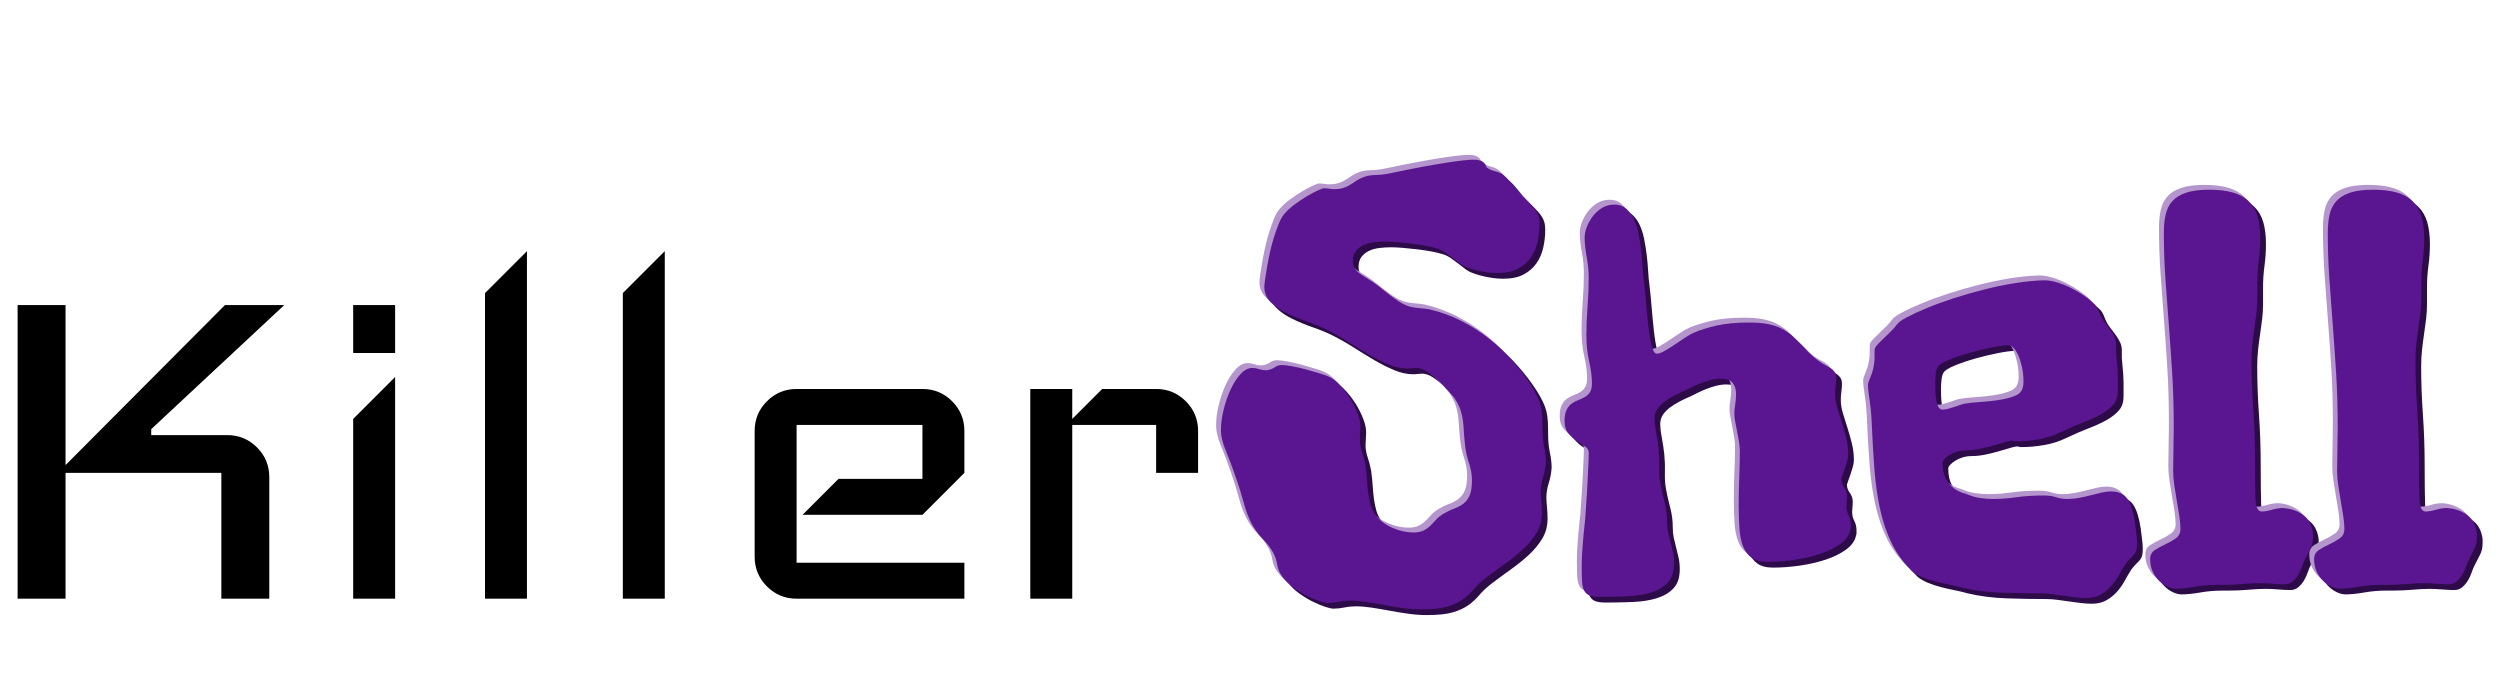
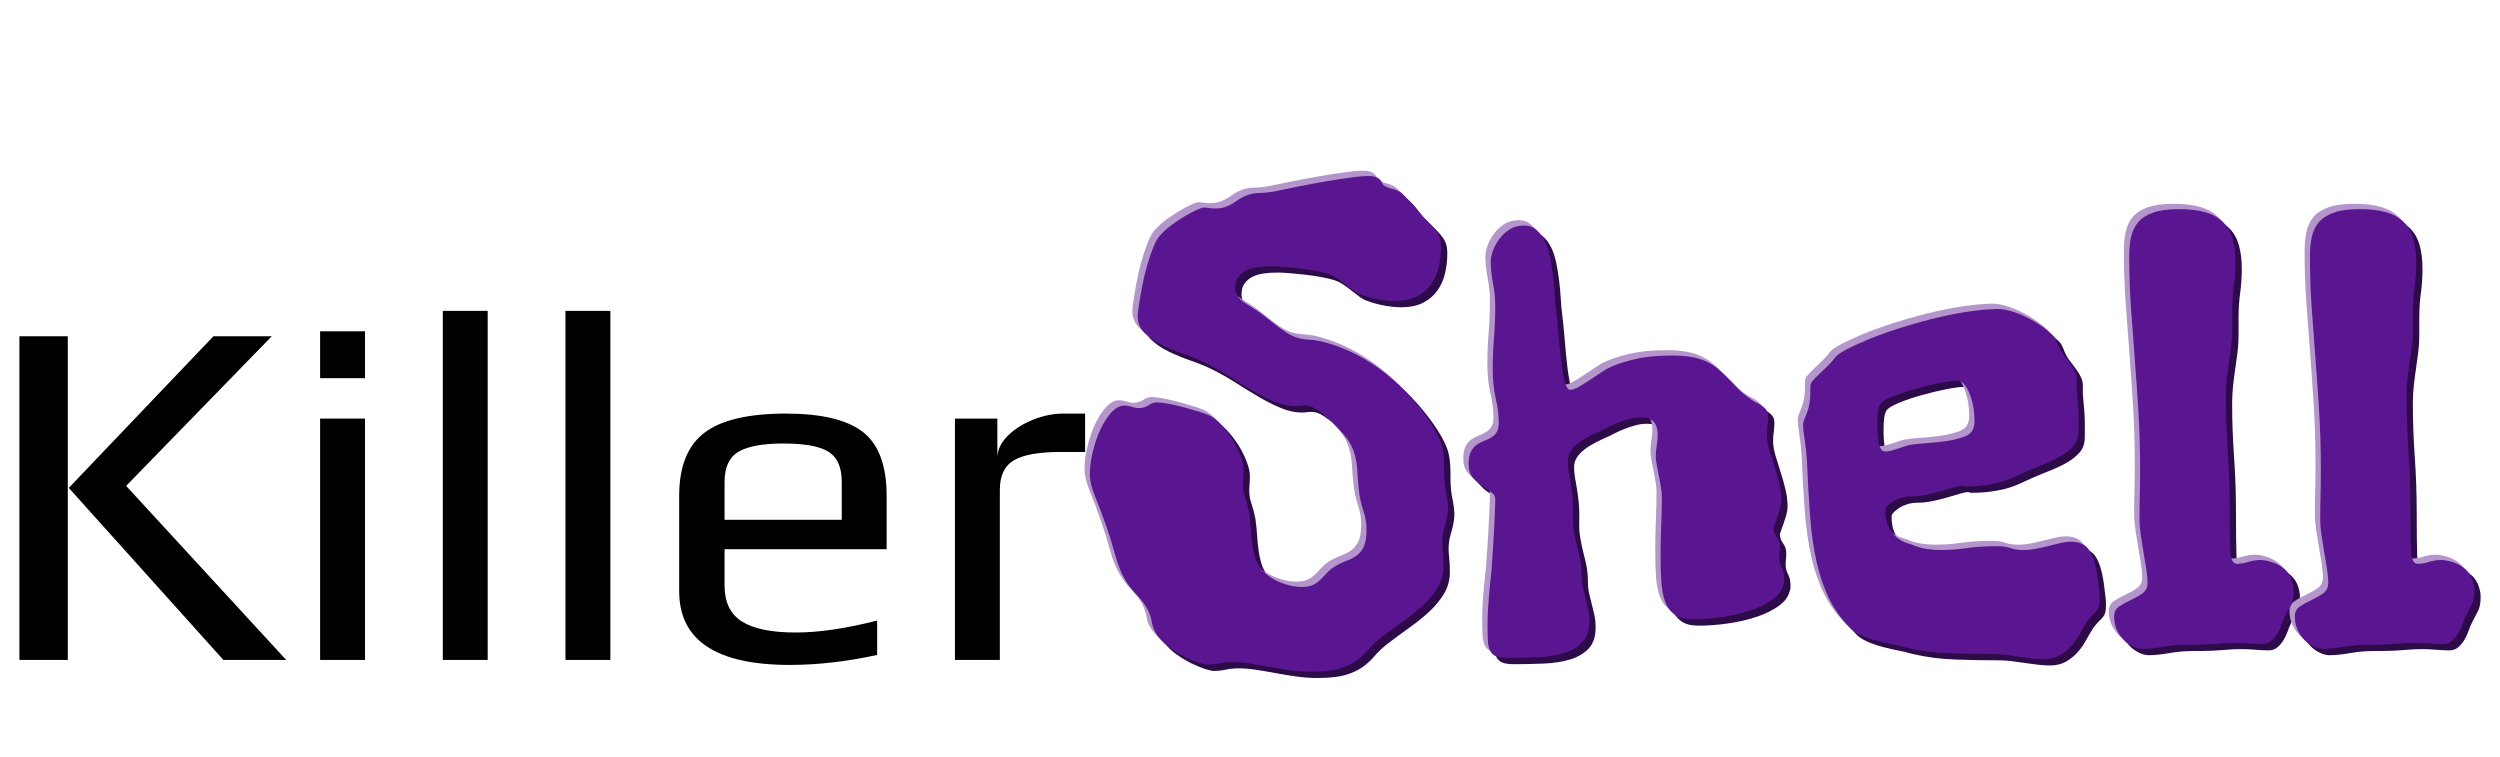
- <svg xmlns="http://www.w3.org/2000/svg" viewBox="0 0 5679 1560" role="img" aria-label="KillerShell">
+ <svg xmlns="http://www.w3.org/2000/svg" viewBox="0 0 5152 1560" role="img" aria-label="KillerShell">
  <g transform="translate(40,1360) scale(1,-1)">
-     <g fill="#000000" transform="scale(1.3612) translate(-90,0)">
-       <path d="M535 490 313 283V273H440Q469 273 489.5 252.5Q510 232 510 203V0H430V210H170V0H90V490H170V223L436 490Z" transform="translate(0,0)" />
-       <path d="M140 410H70V490H140ZM140 0H70V300L140 370Z" transform="translate(580,0)" />
-       <path d="M150 0H80V510L150 580Z" transform="translate(790,0)" />
-       <path d="M150 0H80V510L150 580Z" transform="translate(1020,0)" />
-       <path d="M420 0H140Q111 0 90.5 20.5Q70 41 70 70V280Q70 309 90.5 329.5Q111 350 140 350H350Q379 350 399.5 329.5Q420 309 420 280V210L350 140H150L210 200H350V290H140V60H420Z" transform="translate(1250,0)" />
-       <path d="M350 210H280V290H140V0H70V350H140V300L190 350H280Q309 350 329.5 329.5Q350 309 350 280Z" transform="translate(1710,0)" />
+     <g fill="#000000" transform="scale(1.0277) translate(-84,0)">
+       <path d="M84 649H181V0H84ZM183 345 473 649H590L298 349L619 0H493Z" transform="translate(0,0)" />
+       <path d="M78 659H168V565H78ZM78 484H168V0H78Z" transform="translate(609,0)" />
+       <path d="M78 700H168V0H78Z" transform="translate(855,0)" />
+       <path d="M78 700H168V0H78Z" transform="translate(1101,0)" />
+       <path d="M60 138V329Q60 417 110.5 455.5Q161 494 274 494Q381 494 428.5 457.0Q476 420 476 329V222H151V149Q151 99 186.0 77.0Q221 55 294 55Q363 55 457 79V10Q365 -10 282 -10Q60 -10 60 138ZM386 281V357Q386 401 359.5 417.5Q333 434 269 434Q207 434 179.0 417.5Q151 401 151 357V281Z" transform="translate(1347,0)" />
+       <path d="M78 484H163V405Q163 428 183.0 448.5Q203 469 234.0 481.5Q265 494 295 494H339V417H289Q225 417 196.5 400.5Q168 384 168 341V0H78Z" transform="translate(1882,0)" />
    </g>
    <g transform="translate(13,-13)">
-       <g fill="#2d0b48" stroke="#2d0b48" stroke-width="0" transform="translate(2736.1,13.5) scale(0.6615)">
+       <g fill="#2d0b48" stroke="#2d0b48" stroke-width="0" transform="translate(2208.6,13.5) scale(0.6615)">
        <path d="M1112 449Q1110 421 1102.0 396.0Q1094 371 1094 346Q1094 334 1096.0 315.0Q1098 296 1098 274Q1098 236 1080.0 206.0Q1062 176 1034.0 150.0Q1006 124 971.5 99.5Q937 75 903 49Q879 30 863.0 11.0Q847 -8 826.0 -23.0Q805 -38 773.0 -47.5Q741 -57 684 -57Q653 -57 620.5 -52.5Q588 -48 556.0 -42.0Q524 -36 494.5 -31.5Q465 -27 440 -27Q419 -27 400.0 -31.0Q381 -35 362 -35Q354 -35 334.0 -28.5Q314 -22 291.0 -10.5Q268 1 245.0 17.5Q222 34 207 55Q193 74 189.5 95.5Q186 117 176 137Q162 162 139.5 185.0Q117 208 100 240Q85 269 74.0 310.0Q63 351 49 391Q31 444 13.5 486.0Q-4 528 -4 557Q-4 590 5.0 627.5Q14 665 29.0 697.5Q44 730 63.5 751.0Q83 772 104 772Q115 772 127.0 768.0Q139 764 152 764Q169 766 180.5 774.0Q192 782 205 782Q218 782 242.0 777.5Q266 773 291.5 766.0Q317 759 339.5 752.0Q362 745 373 739Q389 731 407.0 711.0Q425 691 440.0 667.0Q455 643 465.0 617.0Q475 591 475 571Q475 560 474.0 548.5Q473 537 473 526Q473 506 480.0 485.5Q487 465 492 440Q496 412 497.5 387.0Q499 362 502.0 340.5Q505 319 510.5 300.0Q516 281 530 264Q550 238 586.0 222.5Q622 207 657 207Q679 207 692.5 214.0Q706 221 716.0 231.0Q726 241 735.5 251.5Q745 262 758 270Q778 282 796.0 288.5Q814 295 828.0 305.5Q842 316 850.0 334.0Q858 352 858 387Q858 415 847.5 446.5Q837 478 834 510Q831 538 830.0 557.5Q829 577 826.5 594.5Q824 612 818.0 629.5Q812 647 797 670Q793 674 779.0 690.5Q765 707 746.5 725.0Q728 743 707.0 757.5Q686 772 668 772Q660 772 652.5 771.0Q645 770 637 770Q605 770 571.5 784.0Q538 798 503.0 818.5Q468 839 432.0 862.0Q396 885 360 903Q330 918 292.5 931.0Q255 944 222.0 960.0Q189 976 167.0 997.5Q145 1019 145 1051Q145 1057 147.5 1075.0Q150 1093 154.0 1116.5Q158 1140 164.0 1167.5Q170 1195 178.0 1220.5Q186 1246 194.5 1267.0Q203 1288 213 1300Q227 1317 248.5 1333.0Q270 1349 291.0 1361.5Q312 1374 328.5 1381.5Q345 1389 350 1389Q359 1389 367.5 1387.5Q376 1386 385 1386Q404 1386 417.5 1390.5Q431 1395 441.5 1402.0Q452 1409 462.0 1415.5Q472 1422 485 1427Q502 1434 526.5 1434.5Q551 1435 575 1440Q603 1446 645.5 1454.5Q688 1463 731.5 1470.5Q775 1478 813.0 1483.0Q851 1488 870 1487Q880 1487 891.5 1482.0Q903 1477 909 1460Q922 1451 939.0 1447.0Q956 1443 967 1434Q982 1421 998.5 1400.0Q1015 1379 1030 1364Q1045 1349 1056.5 1337.5Q1068 1326 1075.5 1315.5Q1083 1305 1086.5 1293.5Q1090 1282 1090 1266Q1090 1234 1083.0 1204.0Q1076 1174 1059.5 1150.5Q1043 1127 1015.5 1112.5Q988 1098 946 1098Q921 1098 892.0 1103.5Q863 1109 840 1118Q828 1122 816.0 1131.0Q804 1140 792.0 1149.5Q780 1159 767.0 1168.0Q754 1177 739 1182Q724 1187 700.0 1191.5Q676 1196 650.5 1199.0Q625 1202 601.0 1204.0Q577 1206 561 1206Q540 1206 520.0 1203.5Q500 1201 484.5 1193.5Q469 1186 459.0 1173.0Q449 1160 449 1139Q449 1127 453.5 1118.0Q458 1109 466.5 1101.5Q475 1094 488.0 1086.0Q501 1078 518 1067Q533 1057 547.5 1045.0Q562 1033 576.5 1022.0Q591 1011 606.0 1001.0Q621 991 637 985Q656 979 676.5 977.5Q697 976 713 973Q772 959 823.5 932.5Q875 906 919.0 871.0Q963 836 998.5 795.5Q1034 755 1061 713Q1074 692 1082.0 675.5Q1090 659 1094.0 642.5Q1098 626 1099.0 607.0Q1100 588 1100 561Q1100 530 1106.0 501.0Q1112 472 1112 449Z" transform="translate(0,0)" />
        <path d="M1004 215Q998 188 969.5 167.5Q941 147 900.5 133.5Q860 120 812.0 113.0Q764 106 719 106Q685 106 665.5 120.0Q646 134 636.0 159.5Q626 185 623.5 221.5Q621 258 621 303Q621 351 623.0 399.0Q625 447 625 487Q625 501 622.0 518.5Q619 536 615.5 554.0Q612 572 609.0 587.5Q606 603 606 614Q606 628 609.0 646.5Q612 665 612 682Q612 707 600.0 721.0Q588 735 559 735Q542 735 524.5 730.5Q507 726 490.5 719.5Q474 713 461.0 706.5Q448 700 440 696Q419 687 399.5 677.0Q380 667 365.0 655.5Q350 644 341.0 630.5Q332 617 332 600Q332 580 337.5 551.5Q343 523 346 494Q349 462 348.0 431.0Q347 400 352 375Q356 353 360.0 337.0Q364 321 367.5 306.5Q371 292 373.0 277.0Q375 262 375 242Q375 224 378.5 208.0Q382 192 386.5 175.0Q391 158 395.0 140.0Q399 122 399 100Q399 58 377.5 35.0Q356 12 320.5 1.0Q285 -10 239.0 -12.0Q193 -14 145 -14Q121 -14 108.5 -9.0Q96 -4 90.0 8.0Q84 20 83.0 40.5Q82 61 82 92Q82 115 83.5 139.5Q85 164 87.0 186.0Q89 208 91.0 226.0Q93 244 94 254Q95 276 97.5 307.0Q100 338 101.5 370.5Q103 403 104.5 432.5Q106 462 106 481Q106 494 93.0 502.5Q80 511 64.5 521.5Q49 532 36.0 547.5Q23 563 23 590Q23 614 30.0 628.0Q37 642 47.5 649.5Q58 657 70.0 661.5Q82 666 92.5 672.0Q103 678 110.0 688.5Q117 699 117 719Q117 753 107.5 794.0Q98 835 98 885Q98 933 102.0 983.0Q106 1033 106 1081Q106 1116 99.0 1153.0Q92 1190 92 1221Q92 1236 99.0 1255.0Q106 1274 119.0 1291.5Q132 1309 151.0 1321.0Q170 1333 195 1333Q218 1333 234.0 1319.5Q250 1306 260.5 1284.5Q271 1263 276.5 1235.5Q282 1208 285.5 1179.5Q289 1151 290.5 1123.5Q292 1096 295 1075Q299 1043 302.5 999.5Q306 956 310.5 916.5Q315 877 322.0 849.0Q329 821 340 821Q350 821 366.5 830.5Q383 840 401.0 852.0Q419 864 437.0 876.0Q455 888 467 893Q499 907 545.0 917.5Q591 928 657 928Q695 928 722.0 922.5Q749 917 768.5 907.0Q788 897 803.0 884.0Q818 871 832.5 855.5Q847 840 863.5 823.5Q880 807 903 791Q912 785 921.0 780.5Q930 776 938.0 770.5Q946 765 951.0 757.5Q956 750 956 737Q956 725 954.0 710.5Q952 696 952 682Q952 661 959.0 637.0Q966 613 974.5 587.0Q983 561 990.0 532.5Q997 504 997 475Q997 465 993.0 451.0Q989 437 984.5 424.0Q980 411 976.5 401.5Q973 392 973 391Q973 376 983.0 362.5Q993 349 993 332Q993 322 992.0 313.5Q991 305 991 297Q991 280 998.5 266.0Q1006 252 1006 233Q1006 228 1006.0 224.0Q1006 220 1004 215Z" transform="translate(1153,0)" />
        <path d="M956 240Q958 220 960.5 203.0Q963 186 963 172Q963 156 961.0 148.0Q959 140 954.5 134.0Q950 128 942.5 121.0Q935 114 924 100Q912 81 900.5 60.0Q889 39 873.5 22.0Q858 5 837.5 -6.5Q817 -18 788 -18Q770 -18 749.5 -15.5Q729 -13 708.5 -10.0Q688 -7 668.5 -4.5Q649 -2 633 -2Q564 -2 493.5 0.5Q423 3 360 18Q339 24 316.0 28.5Q293 33 270.0 39.0Q247 45 226.0 53.5Q205 62 190 74Q147 117 121.5 168.0Q96 219 81.5 283.0Q67 347 61.0 425.0Q55 503 51 600Q49 634 44.0 665.0Q39 696 39 713Q39 721 46.5 738.0Q54 755 57 770Q62 792 61.5 813.5Q61 835 63 840Q66 847 75.5 856.5Q85 866 96.5 877.0Q108 888 119.5 899.5Q131 911 139 922Q146 932 173.5 946.5Q201 961 242.0 978.0Q283 995 334.0 1011.5Q385 1028 438.5 1041.5Q492 1055 545.5 1063.5Q599 1072 645 1073Q664 1073 687.5 1066.0Q711 1059 734.5 1047.5Q758 1036 780.0 1021.0Q802 1006 817 991Q825 983 832.0 964.5Q839 946 848 934Q870 906 878.5 892.0Q887 878 889.5 867.0Q892 856 891.0 843.0Q890 830 893 803Q895 782 896.0 768.0Q897 754 897.0 742.0Q897 730 897.0 719.0Q897 708 897 694Q897 665 882.0 647.0Q867 629 841.0 614.0Q815 599 778.5 585.0Q742 571 700 551Q665 534 625.0 527.0Q585 520 551 520Q546 520 543.0 520.0Q540 520 535 522Q528 523 511.0 518.0Q494 513 472.0 506.5Q450 500 424.5 494.5Q399 489 375 489Q359 489 344.5 484.5Q330 480 319.0 473.0Q308 466 301.5 459.0Q295 452 295 446Q295 411 307.5 390.0Q320 369 335 358Q353 345 375 340Q400 329 423.0 325.5Q446 322 469 322Q507 322 548.5 328.0Q590 334 643 334Q668 334 685.5 328.0Q703 322 723 322Q744 322 765.0 326.0Q786 330 805.0 335.0Q824 340 841.5 344.0Q859 348 874 348Q913 348 930.5 321.5Q948 295 956 240ZM569 700Q571 705 572.0 711.0Q573 717 573 723Q573 753 567.5 776.5Q562 800 554.5 816.5Q547 833 538.0 841.5Q529 850 522 850Q503 850 465.0 842.5Q427 835 388.0 824.0Q349 813 317.5 800.0Q286 787 279 776Q274 768 272.0 752.5Q270 737 270 717Q270 675 275.5 652.0Q281 629 295 629Q304 629 315.0 632.0Q326 635 336.5 638.5Q347 642 355.5 645.0Q364 648 369 649Q391 653 423.0 655.0Q455 657 485.5 661.5Q516 666 539.5 674.5Q563 683 569 700Z" transform="translate(2179,0)" />
        <path d="M580 215Q582 207 582.0 201.0Q582 195 582 190Q582 167 573.0 150.0Q564 133 555 115Q550 106 545.0 91.0Q540 76 532.0 62.5Q524 49 512.5 39.0Q501 29 485 29Q467 29 443.0 31.0Q419 33 399 33Q375 33 341.0 30.0Q307 27 270 27H250Q212 27 175.0 20.5Q138 14 111 14Q98 14 82.5 21.0Q67 28 54.0 40.5Q41 53 32.0 72.0Q23 91 23 115Q23 136 39.0 146.5Q55 157 74.5 166.0Q94 175 110.5 186.5Q127 198 127 219Q127 239 123.0 264.0Q119 289 114.5 315.5Q110 342 106.0 368.5Q102 395 102 418Q102 455 103.0 492.0Q104 529 104 567Q104 670 98.5 756.5Q93 843 87.0 921.5Q81 1000 75.5 1076.5Q70 1153 70 1237Q70 1271 76.0 1298.0Q82 1325 98.5 1344.0Q115 1363 145.5 1373.5Q176 1384 225 1384Q275 1384 308.5 1374.0Q342 1364 362.5 1343.5Q383 1323 392.0 1291.5Q401 1260 401 1217Q401 1178 396.0 1142.5Q391 1107 391 1065V1010Q391 985 388.0 960.0Q385 935 381.0 908.5Q377 882 374.0 854.5Q371 827 371 797Q371 716 377.0 631.0Q383 546 383 457Q383 369 384.5 324.0Q386 279 406 279Q421 279 441.0 285.0Q461 291 479 291Q514 289 543.0 271.0Q572 253 580 215Z" transform="translate(3164,0)" />
        <path d="M580 215Q582 207 582.0 201.0Q582 195 582 190Q582 167 573.0 150.0Q564 133 555 115Q550 106 545.0 91.0Q540 76 532.0 62.5Q524 49 512.5 39.0Q501 29 485 29Q467 29 443.0 31.0Q419 33 399 33Q375 33 341.0 30.0Q307 27 270 27H250Q212 27 175.0 20.5Q138 14 111 14Q98 14 82.5 21.0Q67 28 54.0 40.5Q41 53 32.0 72.0Q23 91 23 115Q23 136 39.0 146.5Q55 157 74.5 166.0Q94 175 110.5 186.5Q127 198 127 219Q127 239 123.0 264.0Q119 289 114.5 315.5Q110 342 106.0 368.5Q102 395 102 418Q102 455 103.0 492.0Q104 529 104 567Q104 670 98.5 756.5Q93 843 87.0 921.5Q81 1000 75.5 1076.5Q70 1153 70 1237Q70 1271 76.0 1298.0Q82 1325 98.5 1344.0Q115 1363 145.5 1373.5Q176 1384 225 1384Q275 1384 308.5 1374.0Q342 1364 362.5 1343.5Q383 1323 392.0 1291.5Q401 1260 401 1217Q401 1178 396.0 1142.5Q391 1107 391 1065V1010Q391 985 388.0 960.0Q385 935 381.0 908.5Q377 882 374.0 854.5Q371 827 371 797Q371 716 377.0 631.0Q383 546 383 457Q383 369 384.5 324.0Q386 279 406 279Q421 279 441.0 285.0Q461 291 479 291Q514 289 543.0 271.0Q572 253 580 215Z" transform="translate(3727,0)" />
      </g>
    </g>
    <g transform="translate(-11,11)">
-       <g fill="#b496cd" stroke="#b496cd" stroke-width="0" transform="translate(2736.1,13.5) scale(0.6615)">
+       <g fill="#b496cd" stroke="#b496cd" stroke-width="0" transform="translate(2208.6,13.5) scale(0.6615)">
        <path d="M1112 449Q1110 421 1102.0 396.0Q1094 371 1094 346Q1094 334 1096.0 315.0Q1098 296 1098 274Q1098 236 1080.0 206.0Q1062 176 1034.0 150.0Q1006 124 971.5 99.5Q937 75 903 49Q879 30 863.0 11.0Q847 -8 826.0 -23.0Q805 -38 773.0 -47.5Q741 -57 684 -57Q653 -57 620.5 -52.5Q588 -48 556.0 -42.0Q524 -36 494.5 -31.5Q465 -27 440 -27Q419 -27 400.0 -31.0Q381 -35 362 -35Q354 -35 334.0 -28.5Q314 -22 291.0 -10.5Q268 1 245.0 17.5Q222 34 207 55Q193 74 189.5 95.5Q186 117 176 137Q162 162 139.5 185.0Q117 208 100 240Q85 269 74.0 310.0Q63 351 49 391Q31 444 13.5 486.0Q-4 528 -4 557Q-4 590 5.0 627.5Q14 665 29.0 697.5Q44 730 63.5 751.0Q83 772 104 772Q115 772 127.0 768.0Q139 764 152 764Q169 766 180.5 774.0Q192 782 205 782Q218 782 242.0 777.5Q266 773 291.5 766.0Q317 759 339.5 752.0Q362 745 373 739Q389 731 407.0 711.0Q425 691 440.0 667.0Q455 643 465.0 617.0Q475 591 475 571Q475 560 474.0 548.5Q473 537 473 526Q473 506 480.0 485.5Q487 465 492 440Q496 412 497.5 387.0Q499 362 502.0 340.5Q505 319 510.5 300.0Q516 281 530 264Q550 238 586.0 222.5Q622 207 657 207Q679 207 692.5 214.0Q706 221 716.0 231.0Q726 241 735.5 251.5Q745 262 758 270Q778 282 796.0 288.5Q814 295 828.0 305.5Q842 316 850.0 334.0Q858 352 858 387Q858 415 847.5 446.5Q837 478 834 510Q831 538 830.0 557.5Q829 577 826.5 594.5Q824 612 818.0 629.5Q812 647 797 670Q793 674 779.0 690.5Q765 707 746.5 725.0Q728 743 707.0 757.5Q686 772 668 772Q660 772 652.5 771.0Q645 770 637 770Q605 770 571.5 784.0Q538 798 503.0 818.5Q468 839 432.0 862.0Q396 885 360 903Q330 918 292.5 931.0Q255 944 222.0 960.0Q189 976 167.0 997.5Q145 1019 145 1051Q145 1057 147.5 1075.0Q150 1093 154.0 1116.5Q158 1140 164.0 1167.5Q170 1195 178.0 1220.5Q186 1246 194.5 1267.0Q203 1288 213 1300Q227 1317 248.5 1333.0Q270 1349 291.0 1361.5Q312 1374 328.5 1381.5Q345 1389 350 1389Q359 1389 367.5 1387.5Q376 1386 385 1386Q404 1386 417.5 1390.5Q431 1395 441.5 1402.0Q452 1409 462.0 1415.5Q472 1422 485 1427Q502 1434 526.5 1434.5Q551 1435 575 1440Q603 1446 645.5 1454.5Q688 1463 731.5 1470.5Q775 1478 813.0 1483.0Q851 1488 870 1487Q880 1487 891.5 1482.0Q903 1477 909 1460Q922 1451 939.0 1447.0Q956 1443 967 1434Q982 1421 998.5 1400.0Q1015 1379 1030 1364Q1045 1349 1056.5 1337.5Q1068 1326 1075.5 1315.5Q1083 1305 1086.5 1293.5Q1090 1282 1090 1266Q1090 1234 1083.0 1204.0Q1076 1174 1059.5 1150.5Q1043 1127 1015.5 1112.5Q988 1098 946 1098Q921 1098 892.0 1103.5Q863 1109 840 1118Q828 1122 816.0 1131.0Q804 1140 792.0 1149.5Q780 1159 767.0 1168.0Q754 1177 739 1182Q724 1187 700.0 1191.5Q676 1196 650.5 1199.0Q625 1202 601.0 1204.0Q577 1206 561 1206Q540 1206 520.0 1203.5Q500 1201 484.5 1193.5Q469 1186 459.0 1173.0Q449 1160 449 1139Q449 1127 453.5 1118.0Q458 1109 466.5 1101.5Q475 1094 488.0 1086.0Q501 1078 518 1067Q533 1057 547.5 1045.0Q562 1033 576.5 1022.0Q591 1011 606.0 1001.0Q621 991 637 985Q656 979 676.5 977.5Q697 976 713 973Q772 959 823.5 932.5Q875 906 919.0 871.0Q963 836 998.5 795.5Q1034 755 1061 713Q1074 692 1082.0 675.5Q1090 659 1094.0 642.5Q1098 626 1099.0 607.0Q1100 588 1100 561Q1100 530 1106.0 501.0Q1112 472 1112 449Z" transform="translate(0,0)" />
        <path d="M1004 215Q998 188 969.5 167.5Q941 147 900.5 133.5Q860 120 812.0 113.0Q764 106 719 106Q685 106 665.5 120.0Q646 134 636.0 159.5Q626 185 623.5 221.5Q621 258 621 303Q621 351 623.0 399.0Q625 447 625 487Q625 501 622.0 518.5Q619 536 615.5 554.0Q612 572 609.0 587.5Q606 603 606 614Q606 628 609.0 646.5Q612 665 612 682Q612 707 600.0 721.0Q588 735 559 735Q542 735 524.5 730.5Q507 726 490.5 719.5Q474 713 461.0 706.5Q448 700 440 696Q419 687 399.5 677.0Q380 667 365.0 655.5Q350 644 341.0 630.5Q332 617 332 600Q332 580 337.5 551.5Q343 523 346 494Q349 462 348.0 431.0Q347 400 352 375Q356 353 360.0 337.0Q364 321 367.5 306.5Q371 292 373.0 277.0Q375 262 375 242Q375 224 378.5 208.0Q382 192 386.5 175.0Q391 158 395.0 140.0Q399 122 399 100Q399 58 377.5 35.0Q356 12 320.5 1.0Q285 -10 239.0 -12.0Q193 -14 145 -14Q121 -14 108.5 -9.0Q96 -4 90.0 8.0Q84 20 83.0 40.5Q82 61 82 92Q82 115 83.5 139.5Q85 164 87.0 186.0Q89 208 91.0 226.0Q93 244 94 254Q95 276 97.5 307.0Q100 338 101.5 370.5Q103 403 104.5 432.5Q106 462 106 481Q106 494 93.0 502.5Q80 511 64.5 521.5Q49 532 36.0 547.5Q23 563 23 590Q23 614 30.0 628.0Q37 642 47.5 649.5Q58 657 70.0 661.5Q82 666 92.5 672.0Q103 678 110.0 688.5Q117 699 117 719Q117 753 107.5 794.0Q98 835 98 885Q98 933 102.0 983.0Q106 1033 106 1081Q106 1116 99.0 1153.0Q92 1190 92 1221Q92 1236 99.0 1255.0Q106 1274 119.0 1291.5Q132 1309 151.0 1321.0Q170 1333 195 1333Q218 1333 234.0 1319.5Q250 1306 260.5 1284.5Q271 1263 276.5 1235.5Q282 1208 285.5 1179.5Q289 1151 290.5 1123.5Q292 1096 295 1075Q299 1043 302.5 999.5Q306 956 310.5 916.5Q315 877 322.0 849.0Q329 821 340 821Q350 821 366.5 830.5Q383 840 401.0 852.0Q419 864 437.0 876.0Q455 888 467 893Q499 907 545.0 917.5Q591 928 657 928Q695 928 722.0 922.5Q749 917 768.5 907.0Q788 897 803.0 884.0Q818 871 832.5 855.5Q847 840 863.5 823.5Q880 807 903 791Q912 785 921.0 780.5Q930 776 938.0 770.5Q946 765 951.0 757.5Q956 750 956 737Q956 725 954.0 710.5Q952 696 952 682Q952 661 959.0 637.0Q966 613 974.5 587.0Q983 561 990.0 532.5Q997 504 997 475Q997 465 993.0 451.0Q989 437 984.5 424.0Q980 411 976.5 401.5Q973 392 973 391Q973 376 983.0 362.5Q993 349 993 332Q993 322 992.0 313.5Q991 305 991 297Q991 280 998.5 266.0Q1006 252 1006 233Q1006 228 1006.0 224.0Q1006 220 1004 215Z" transform="translate(1153,0)" />
        <path d="M956 240Q958 220 960.5 203.0Q963 186 963 172Q963 156 961.0 148.0Q959 140 954.5 134.0Q950 128 942.5 121.0Q935 114 924 100Q912 81 900.5 60.0Q889 39 873.5 22.0Q858 5 837.5 -6.5Q817 -18 788 -18Q770 -18 749.5 -15.5Q729 -13 708.5 -10.0Q688 -7 668.5 -4.5Q649 -2 633 -2Q564 -2 493.5 0.5Q423 3 360 18Q339 24 316.0 28.5Q293 33 270.0 39.0Q247 45 226.0 53.5Q205 62 190 74Q147 117 121.5 168.0Q96 219 81.5 283.0Q67 347 61.0 425.0Q55 503 51 600Q49 634 44.0 665.0Q39 696 39 713Q39 721 46.5 738.0Q54 755 57 770Q62 792 61.5 813.5Q61 835 63 840Q66 847 75.5 856.5Q85 866 96.5 877.0Q108 888 119.5 899.5Q131 911 139 922Q146 932 173.5 946.5Q201 961 242.0 978.0Q283 995 334.0 1011.5Q385 1028 438.5 1041.5Q492 1055 545.5 1063.5Q599 1072 645 1073Q664 1073 687.5 1066.0Q711 1059 734.5 1047.5Q758 1036 780.0 1021.0Q802 1006 817 991Q825 983 832.0 964.5Q839 946 848 934Q870 906 878.5 892.0Q887 878 889.5 867.0Q892 856 891.0 843.0Q890 830 893 803Q895 782 896.0 768.0Q897 754 897.0 742.0Q897 730 897.0 719.0Q897 708 897 694Q897 665 882.0 647.0Q867 629 841.0 614.0Q815 599 778.5 585.0Q742 571 700 551Q665 534 625.0 527.0Q585 520 551 520Q546 520 543.0 520.0Q540 520 535 522Q528 523 511.0 518.0Q494 513 472.0 506.5Q450 500 424.5 494.5Q399 489 375 489Q359 489 344.5 484.5Q330 480 319.0 473.0Q308 466 301.5 459.0Q295 452 295 446Q295 411 307.5 390.0Q320 369 335 358Q353 345 375 340Q400 329 423.0 325.5Q446 322 469 322Q507 322 548.5 328.0Q590 334 643 334Q668 334 685.5 328.0Q703 322 723 322Q744 322 765.0 326.0Q786 330 805.0 335.0Q824 340 841.5 344.0Q859 348 874 348Q913 348 930.5 321.5Q948 295 956 240ZM569 700Q571 705 572.0 711.0Q573 717 573 723Q573 753 567.5 776.5Q562 800 554.5 816.5Q547 833 538.0 841.5Q529 850 522 850Q503 850 465.0 842.5Q427 835 388.0 824.0Q349 813 317.5 800.0Q286 787 279 776Q274 768 272.0 752.5Q270 737 270 717Q270 675 275.5 652.0Q281 629 295 629Q304 629 315.0 632.0Q326 635 336.5 638.5Q347 642 355.5 645.0Q364 648 369 649Q391 653 423.0 655.0Q455 657 485.5 661.5Q516 666 539.5 674.5Q563 683 569 700Z" transform="translate(2179,0)" />
        <path d="M580 215Q582 207 582.0 201.0Q582 195 582 190Q582 167 573.0 150.0Q564 133 555 115Q550 106 545.0 91.0Q540 76 532.0 62.5Q524 49 512.5 39.0Q501 29 485 29Q467 29 443.0 31.0Q419 33 399 33Q375 33 341.0 30.0Q307 27 270 27H250Q212 27 175.0 20.5Q138 14 111 14Q98 14 82.5 21.0Q67 28 54.0 40.5Q41 53 32.0 72.0Q23 91 23 115Q23 136 39.0 146.5Q55 157 74.5 166.0Q94 175 110.5 186.5Q127 198 127 219Q127 239 123.0 264.0Q119 289 114.5 315.5Q110 342 106.0 368.5Q102 395 102 418Q102 455 103.0 492.0Q104 529 104 567Q104 670 98.5 756.5Q93 843 87.0 921.5Q81 1000 75.5 1076.5Q70 1153 70 1237Q70 1271 76.0 1298.0Q82 1325 98.5 1344.0Q115 1363 145.5 1373.5Q176 1384 225 1384Q275 1384 308.5 1374.0Q342 1364 362.5 1343.5Q383 1323 392.0 1291.5Q401 1260 401 1217Q401 1178 396.0 1142.5Q391 1107 391 1065V1010Q391 985 388.0 960.0Q385 935 381.0 908.5Q377 882 374.0 854.5Q371 827 371 797Q371 716 377.0 631.0Q383 546 383 457Q383 369 384.5 324.0Q386 279 406 279Q421 279 441.0 285.0Q461 291 479 291Q514 289 543.0 271.0Q572 253 580 215Z" transform="translate(3164,0)" />
        <path d="M580 215Q582 207 582.0 201.0Q582 195 582 190Q582 167 573.0 150.0Q564 133 555 115Q550 106 545.0 91.0Q540 76 532.0 62.5Q524 49 512.5 39.0Q501 29 485 29Q467 29 443.0 31.0Q419 33 399 33Q375 33 341.0 30.0Q307 27 270 27H250Q212 27 175.0 20.5Q138 14 111 14Q98 14 82.5 21.0Q67 28 54.0 40.5Q41 53 32.0 72.0Q23 91 23 115Q23 136 39.0 146.5Q55 157 74.5 166.0Q94 175 110.5 186.5Q127 198 127 219Q127 239 123.0 264.0Q119 289 114.5 315.5Q110 342 106.0 368.5Q102 395 102 418Q102 455 103.0 492.0Q104 529 104 567Q104 670 98.5 756.5Q93 843 87.0 921.5Q81 1000 75.5 1076.5Q70 1153 70 1237Q70 1271 76.0 1298.0Q82 1325 98.5 1344.0Q115 1363 145.5 1373.5Q176 1384 225 1384Q275 1384 308.5 1374.0Q342 1364 362.5 1343.5Q383 1323 392.0 1291.5Q401 1260 401 1217Q401 1178 396.0 1142.5Q391 1107 391 1065V1010Q391 985 388.0 960.0Q385 935 381.0 908.5Q377 882 374.0 854.5Q371 827 371 797Q371 716 377.0 631.0Q383 546 383 457Q383 369 384.5 324.0Q386 279 406 279Q421 279 441.0 285.0Q461 291 479 291Q514 289 543.0 271.0Q572 253 580 215Z" transform="translate(3727,0)" />
      </g>
    </g>
-     <g fill="#5a1690" stroke="#5a1690" stroke-width="0" transform="translate(2736.1,13.5) scale(0.6615)">
+     <g fill="#5a1690" stroke="#5a1690" stroke-width="0" transform="translate(2208.6,13.5) scale(0.6615)">
      <path d="M1112 449Q1110 421 1102.0 396.0Q1094 371 1094 346Q1094 334 1096.0 315.0Q1098 296 1098 274Q1098 236 1080.0 206.0Q1062 176 1034.0 150.0Q1006 124 971.5 99.5Q937 75 903 49Q879 30 863.0 11.0Q847 -8 826.0 -23.0Q805 -38 773.0 -47.5Q741 -57 684 -57Q653 -57 620.5 -52.5Q588 -48 556.0 -42.0Q524 -36 494.5 -31.5Q465 -27 440 -27Q419 -27 400.0 -31.0Q381 -35 362 -35Q354 -35 334.0 -28.5Q314 -22 291.0 -10.5Q268 1 245.0 17.5Q222 34 207 55Q193 74 189.5 95.5Q186 117 176 137Q162 162 139.5 185.0Q117 208 100 240Q85 269 74.0 310.0Q63 351 49 391Q31 444 13.5 486.0Q-4 528 -4 557Q-4 590 5.0 627.5Q14 665 29.0 697.5Q44 730 63.5 751.0Q83 772 104 772Q115 772 127.0 768.0Q139 764 152 764Q169 766 180.5 774.0Q192 782 205 782Q218 782 242.0 777.5Q266 773 291.5 766.0Q317 759 339.5 752.0Q362 745 373 739Q389 731 407.0 711.0Q425 691 440.0 667.0Q455 643 465.0 617.0Q475 591 475 571Q475 560 474.0 548.5Q473 537 473 526Q473 506 480.0 485.5Q487 465 492 440Q496 412 497.5 387.0Q499 362 502.0 340.5Q505 319 510.5 300.0Q516 281 530 264Q550 238 586.0 222.5Q622 207 657 207Q679 207 692.5 214.0Q706 221 716.0 231.0Q726 241 735.5 251.5Q745 262 758 270Q778 282 796.0 288.5Q814 295 828.0 305.5Q842 316 850.0 334.0Q858 352 858 387Q858 415 847.5 446.5Q837 478 834 510Q831 538 830.0 557.5Q829 577 826.5 594.5Q824 612 818.0 629.5Q812 647 797 670Q793 674 779.0 690.5Q765 707 746.5 725.0Q728 743 707.0 757.5Q686 772 668 772Q660 772 652.5 771.0Q645 770 637 770Q605 770 571.5 784.0Q538 798 503.0 818.5Q468 839 432.0 862.0Q396 885 360 903Q330 918 292.5 931.0Q255 944 222.0 960.0Q189 976 167.0 997.5Q145 1019 145 1051Q145 1057 147.5 1075.0Q150 1093 154.0 1116.5Q158 1140 164.0 1167.5Q170 1195 178.0 1220.5Q186 1246 194.5 1267.0Q203 1288 213 1300Q227 1317 248.5 1333.0Q270 1349 291.0 1361.5Q312 1374 328.5 1381.5Q345 1389 350 1389Q359 1389 367.5 1387.5Q376 1386 385 1386Q404 1386 417.5 1390.5Q431 1395 441.5 1402.0Q452 1409 462.0 1415.5Q472 1422 485 1427Q502 1434 526.5 1434.5Q551 1435 575 1440Q603 1446 645.5 1454.5Q688 1463 731.5 1470.5Q775 1478 813.0 1483.0Q851 1488 870 1487Q880 1487 891.5 1482.0Q903 1477 909 1460Q922 1451 939.0 1447.0Q956 1443 967 1434Q982 1421 998.5 1400.0Q1015 1379 1030 1364Q1045 1349 1056.5 1337.5Q1068 1326 1075.5 1315.5Q1083 1305 1086.5 1293.5Q1090 1282 1090 1266Q1090 1234 1083.0 1204.0Q1076 1174 1059.5 1150.5Q1043 1127 1015.5 1112.5Q988 1098 946 1098Q921 1098 892.0 1103.5Q863 1109 840 1118Q828 1122 816.0 1131.0Q804 1140 792.0 1149.5Q780 1159 767.0 1168.0Q754 1177 739 1182Q724 1187 700.0 1191.5Q676 1196 650.5 1199.0Q625 1202 601.0 1204.0Q577 1206 561 1206Q540 1206 520.0 1203.5Q500 1201 484.5 1193.5Q469 1186 459.0 1173.0Q449 1160 449 1139Q449 1127 453.5 1118.0Q458 1109 466.5 1101.5Q475 1094 488.0 1086.0Q501 1078 518 1067Q533 1057 547.5 1045.0Q562 1033 576.5 1022.0Q591 1011 606.0 1001.0Q621 991 637 985Q656 979 676.5 977.5Q697 976 713 973Q772 959 823.5 932.5Q875 906 919.0 871.0Q963 836 998.5 795.5Q1034 755 1061 713Q1074 692 1082.0 675.5Q1090 659 1094.0 642.5Q1098 626 1099.0 607.0Q1100 588 1100 561Q1100 530 1106.0 501.0Q1112 472 1112 449Z" transform="translate(0,0)" />
      <path d="M1004 215Q998 188 969.5 167.5Q941 147 900.5 133.5Q860 120 812.0 113.0Q764 106 719 106Q685 106 665.5 120.0Q646 134 636.0 159.5Q626 185 623.5 221.5Q621 258 621 303Q621 351 623.0 399.0Q625 447 625 487Q625 501 622.0 518.5Q619 536 615.5 554.0Q612 572 609.0 587.5Q606 603 606 614Q606 628 609.0 646.5Q612 665 612 682Q612 707 600.0 721.0Q588 735 559 735Q542 735 524.5 730.5Q507 726 490.5 719.5Q474 713 461.0 706.5Q448 700 440 696Q419 687 399.5 677.0Q380 667 365.0 655.5Q350 644 341.0 630.5Q332 617 332 600Q332 580 337.5 551.5Q343 523 346 494Q349 462 348.0 431.0Q347 400 352 375Q356 353 360.0 337.0Q364 321 367.5 306.5Q371 292 373.0 277.0Q375 262 375 242Q375 224 378.5 208.0Q382 192 386.5 175.0Q391 158 395.0 140.0Q399 122 399 100Q399 58 377.5 35.0Q356 12 320.5 1.0Q285 -10 239.0 -12.0Q193 -14 145 -14Q121 -14 108.5 -9.0Q96 -4 90.0 8.0Q84 20 83.0 40.5Q82 61 82 92Q82 115 83.5 139.5Q85 164 87.0 186.0Q89 208 91.0 226.0Q93 244 94 254Q95 276 97.5 307.0Q100 338 101.5 370.5Q103 403 104.5 432.5Q106 462 106 481Q106 494 93.0 502.5Q80 511 64.5 521.5Q49 532 36.0 547.5Q23 563 23 590Q23 614 30.0 628.0Q37 642 47.5 649.5Q58 657 70.0 661.5Q82 666 92.5 672.0Q103 678 110.0 688.5Q117 699 117 719Q117 753 107.5 794.0Q98 835 98 885Q98 933 102.0 983.0Q106 1033 106 1081Q106 1116 99.0 1153.0Q92 1190 92 1221Q92 1236 99.0 1255.0Q106 1274 119.0 1291.5Q132 1309 151.0 1321.0Q170 1333 195 1333Q218 1333 234.0 1319.5Q250 1306 260.5 1284.5Q271 1263 276.5 1235.5Q282 1208 285.5 1179.5Q289 1151 290.5 1123.5Q292 1096 295 1075Q299 1043 302.5 999.5Q306 956 310.5 916.5Q315 877 322.0 849.0Q329 821 340 821Q350 821 366.5 830.5Q383 840 401.0 852.0Q419 864 437.0 876.0Q455 888 467 893Q499 907 545.0 917.5Q591 928 657 928Q695 928 722.0 922.5Q749 917 768.5 907.0Q788 897 803.0 884.0Q818 871 832.5 855.5Q847 840 863.5 823.5Q880 807 903 791Q912 785 921.0 780.5Q930 776 938.0 770.5Q946 765 951.0 757.5Q956 750 956 737Q956 725 954.0 710.5Q952 696 952 682Q952 661 959.0 637.0Q966 613 974.5 587.0Q983 561 990.0 532.5Q997 504 997 475Q997 465 993.0 451.0Q989 437 984.5 424.0Q980 411 976.5 401.5Q973 392 973 391Q973 376 983.0 362.5Q993 349 993 332Q993 322 992.0 313.5Q991 305 991 297Q991 280 998.5 266.0Q1006 252 1006 233Q1006 228 1006.0 224.0Q1006 220 1004 215Z" transform="translate(1153,0)" />
      <path d="M956 240Q958 220 960.5 203.0Q963 186 963 172Q963 156 961.0 148.0Q959 140 954.5 134.0Q950 128 942.5 121.0Q935 114 924 100Q912 81 900.5 60.0Q889 39 873.5 22.0Q858 5 837.5 -6.5Q817 -18 788 -18Q770 -18 749.5 -15.5Q729 -13 708.5 -10.0Q688 -7 668.5 -4.5Q649 -2 633 -2Q564 -2 493.5 0.5Q423 3 360 18Q339 24 316.0 28.5Q293 33 270.0 39.0Q247 45 226.0 53.5Q205 62 190 74Q147 117 121.5 168.0Q96 219 81.5 283.0Q67 347 61.0 425.0Q55 503 51 600Q49 634 44.0 665.0Q39 696 39 713Q39 721 46.5 738.0Q54 755 57 770Q62 792 61.5 813.5Q61 835 63 840Q66 847 75.5 856.5Q85 866 96.5 877.0Q108 888 119.5 899.5Q131 911 139 922Q146 932 173.5 946.5Q201 961 242.0 978.0Q283 995 334.0 1011.5Q385 1028 438.5 1041.5Q492 1055 545.5 1063.5Q599 1072 645 1073Q664 1073 687.5 1066.0Q711 1059 734.5 1047.5Q758 1036 780.0 1021.0Q802 1006 817 991Q825 983 832.0 964.5Q839 946 848 934Q870 906 878.5 892.0Q887 878 889.5 867.0Q892 856 891.0 843.0Q890 830 893 803Q895 782 896.0 768.0Q897 754 897.0 742.0Q897 730 897.0 719.0Q897 708 897 694Q897 665 882.0 647.0Q867 629 841.0 614.0Q815 599 778.5 585.0Q742 571 700 551Q665 534 625.0 527.0Q585 520 551 520Q546 520 543.0 520.0Q540 520 535 522Q528 523 511.0 518.0Q494 513 472.0 506.5Q450 500 424.5 494.5Q399 489 375 489Q359 489 344.5 484.5Q330 480 319.0 473.0Q308 466 301.5 459.0Q295 452 295 446Q295 411 307.5 390.0Q320 369 335 358Q353 345 375 340Q400 329 423.0 325.5Q446 322 469 322Q507 322 548.5 328.0Q590 334 643 334Q668 334 685.5 328.0Q703 322 723 322Q744 322 765.0 326.0Q786 330 805.0 335.0Q824 340 841.5 344.0Q859 348 874 348Q913 348 930.5 321.5Q948 295 956 240ZM569 700Q571 705 572.0 711.0Q573 717 573 723Q573 753 567.5 776.5Q562 800 554.5 816.5Q547 833 538.0 841.5Q529 850 522 850Q503 850 465.0 842.5Q427 835 388.0 824.0Q349 813 317.5 800.0Q286 787 279 776Q274 768 272.0 752.5Q270 737 270 717Q270 675 275.5 652.0Q281 629 295 629Q304 629 315.0 632.0Q326 635 336.5 638.5Q347 642 355.5 645.0Q364 648 369 649Q391 653 423.0 655.0Q455 657 485.5 661.5Q516 666 539.5 674.5Q563 683 569 700Z" transform="translate(2179,0)" />
      <path d="M580 215Q582 207 582.0 201.0Q582 195 582 190Q582 167 573.0 150.0Q564 133 555 115Q550 106 545.0 91.0Q540 76 532.0 62.5Q524 49 512.5 39.0Q501 29 485 29Q467 29 443.0 31.0Q419 33 399 33Q375 33 341.0 30.0Q307 27 270 27H250Q212 27 175.0 20.5Q138 14 111 14Q98 14 82.5 21.0Q67 28 54.0 40.5Q41 53 32.0 72.0Q23 91 23 115Q23 136 39.0 146.5Q55 157 74.5 166.0Q94 175 110.5 186.5Q127 198 127 219Q127 239 123.0 264.0Q119 289 114.5 315.5Q110 342 106.0 368.5Q102 395 102 418Q102 455 103.0 492.0Q104 529 104 567Q104 670 98.5 756.5Q93 843 87.0 921.5Q81 1000 75.5 1076.5Q70 1153 70 1237Q70 1271 76.0 1298.0Q82 1325 98.5 1344.0Q115 1363 145.5 1373.5Q176 1384 225 1384Q275 1384 308.5 1374.0Q342 1364 362.5 1343.5Q383 1323 392.0 1291.5Q401 1260 401 1217Q401 1178 396.0 1142.5Q391 1107 391 1065V1010Q391 985 388.0 960.0Q385 935 381.0 908.5Q377 882 374.0 854.5Q371 827 371 797Q371 716 377.0 631.0Q383 546 383 457Q383 369 384.5 324.0Q386 279 406 279Q421 279 441.0 285.0Q461 291 479 291Q514 289 543.0 271.0Q572 253 580 215Z" transform="translate(3164,0)" />
      <path d="M580 215Q582 207 582.0 201.0Q582 195 582 190Q582 167 573.0 150.0Q564 133 555 115Q550 106 545.0 91.0Q540 76 532.0 62.5Q524 49 512.5 39.0Q501 29 485 29Q467 29 443.0 31.0Q419 33 399 33Q375 33 341.0 30.0Q307 27 270 27H250Q212 27 175.0 20.5Q138 14 111 14Q98 14 82.5 21.0Q67 28 54.0 40.5Q41 53 32.0 72.0Q23 91 23 115Q23 136 39.0 146.5Q55 157 74.5 166.0Q94 175 110.5 186.5Q127 198 127 219Q127 239 123.0 264.0Q119 289 114.5 315.5Q110 342 106.0 368.5Q102 395 102 418Q102 455 103.0 492.0Q104 529 104 567Q104 670 98.5 756.5Q93 843 87.0 921.5Q81 1000 75.5 1076.5Q70 1153 70 1237Q70 1271 76.0 1298.0Q82 1325 98.5 1344.0Q115 1363 145.5 1373.5Q176 1384 225 1384Q275 1384 308.5 1374.0Q342 1364 362.5 1343.5Q383 1323 392.0 1291.5Q401 1260 401 1217Q401 1178 396.0 1142.5Q391 1107 391 1065V1010Q391 985 388.0 960.0Q385 935 381.0 908.5Q377 882 374.0 854.5Q371 827 371 797Q371 716 377.0 631.0Q383 546 383 457Q383 369 384.5 324.0Q386 279 406 279Q421 279 441.0 285.0Q461 291 479 291Q514 289 543.0 271.0Q572 253 580 215Z" transform="translate(3727,0)" />
    </g>
  </g>
</svg>
